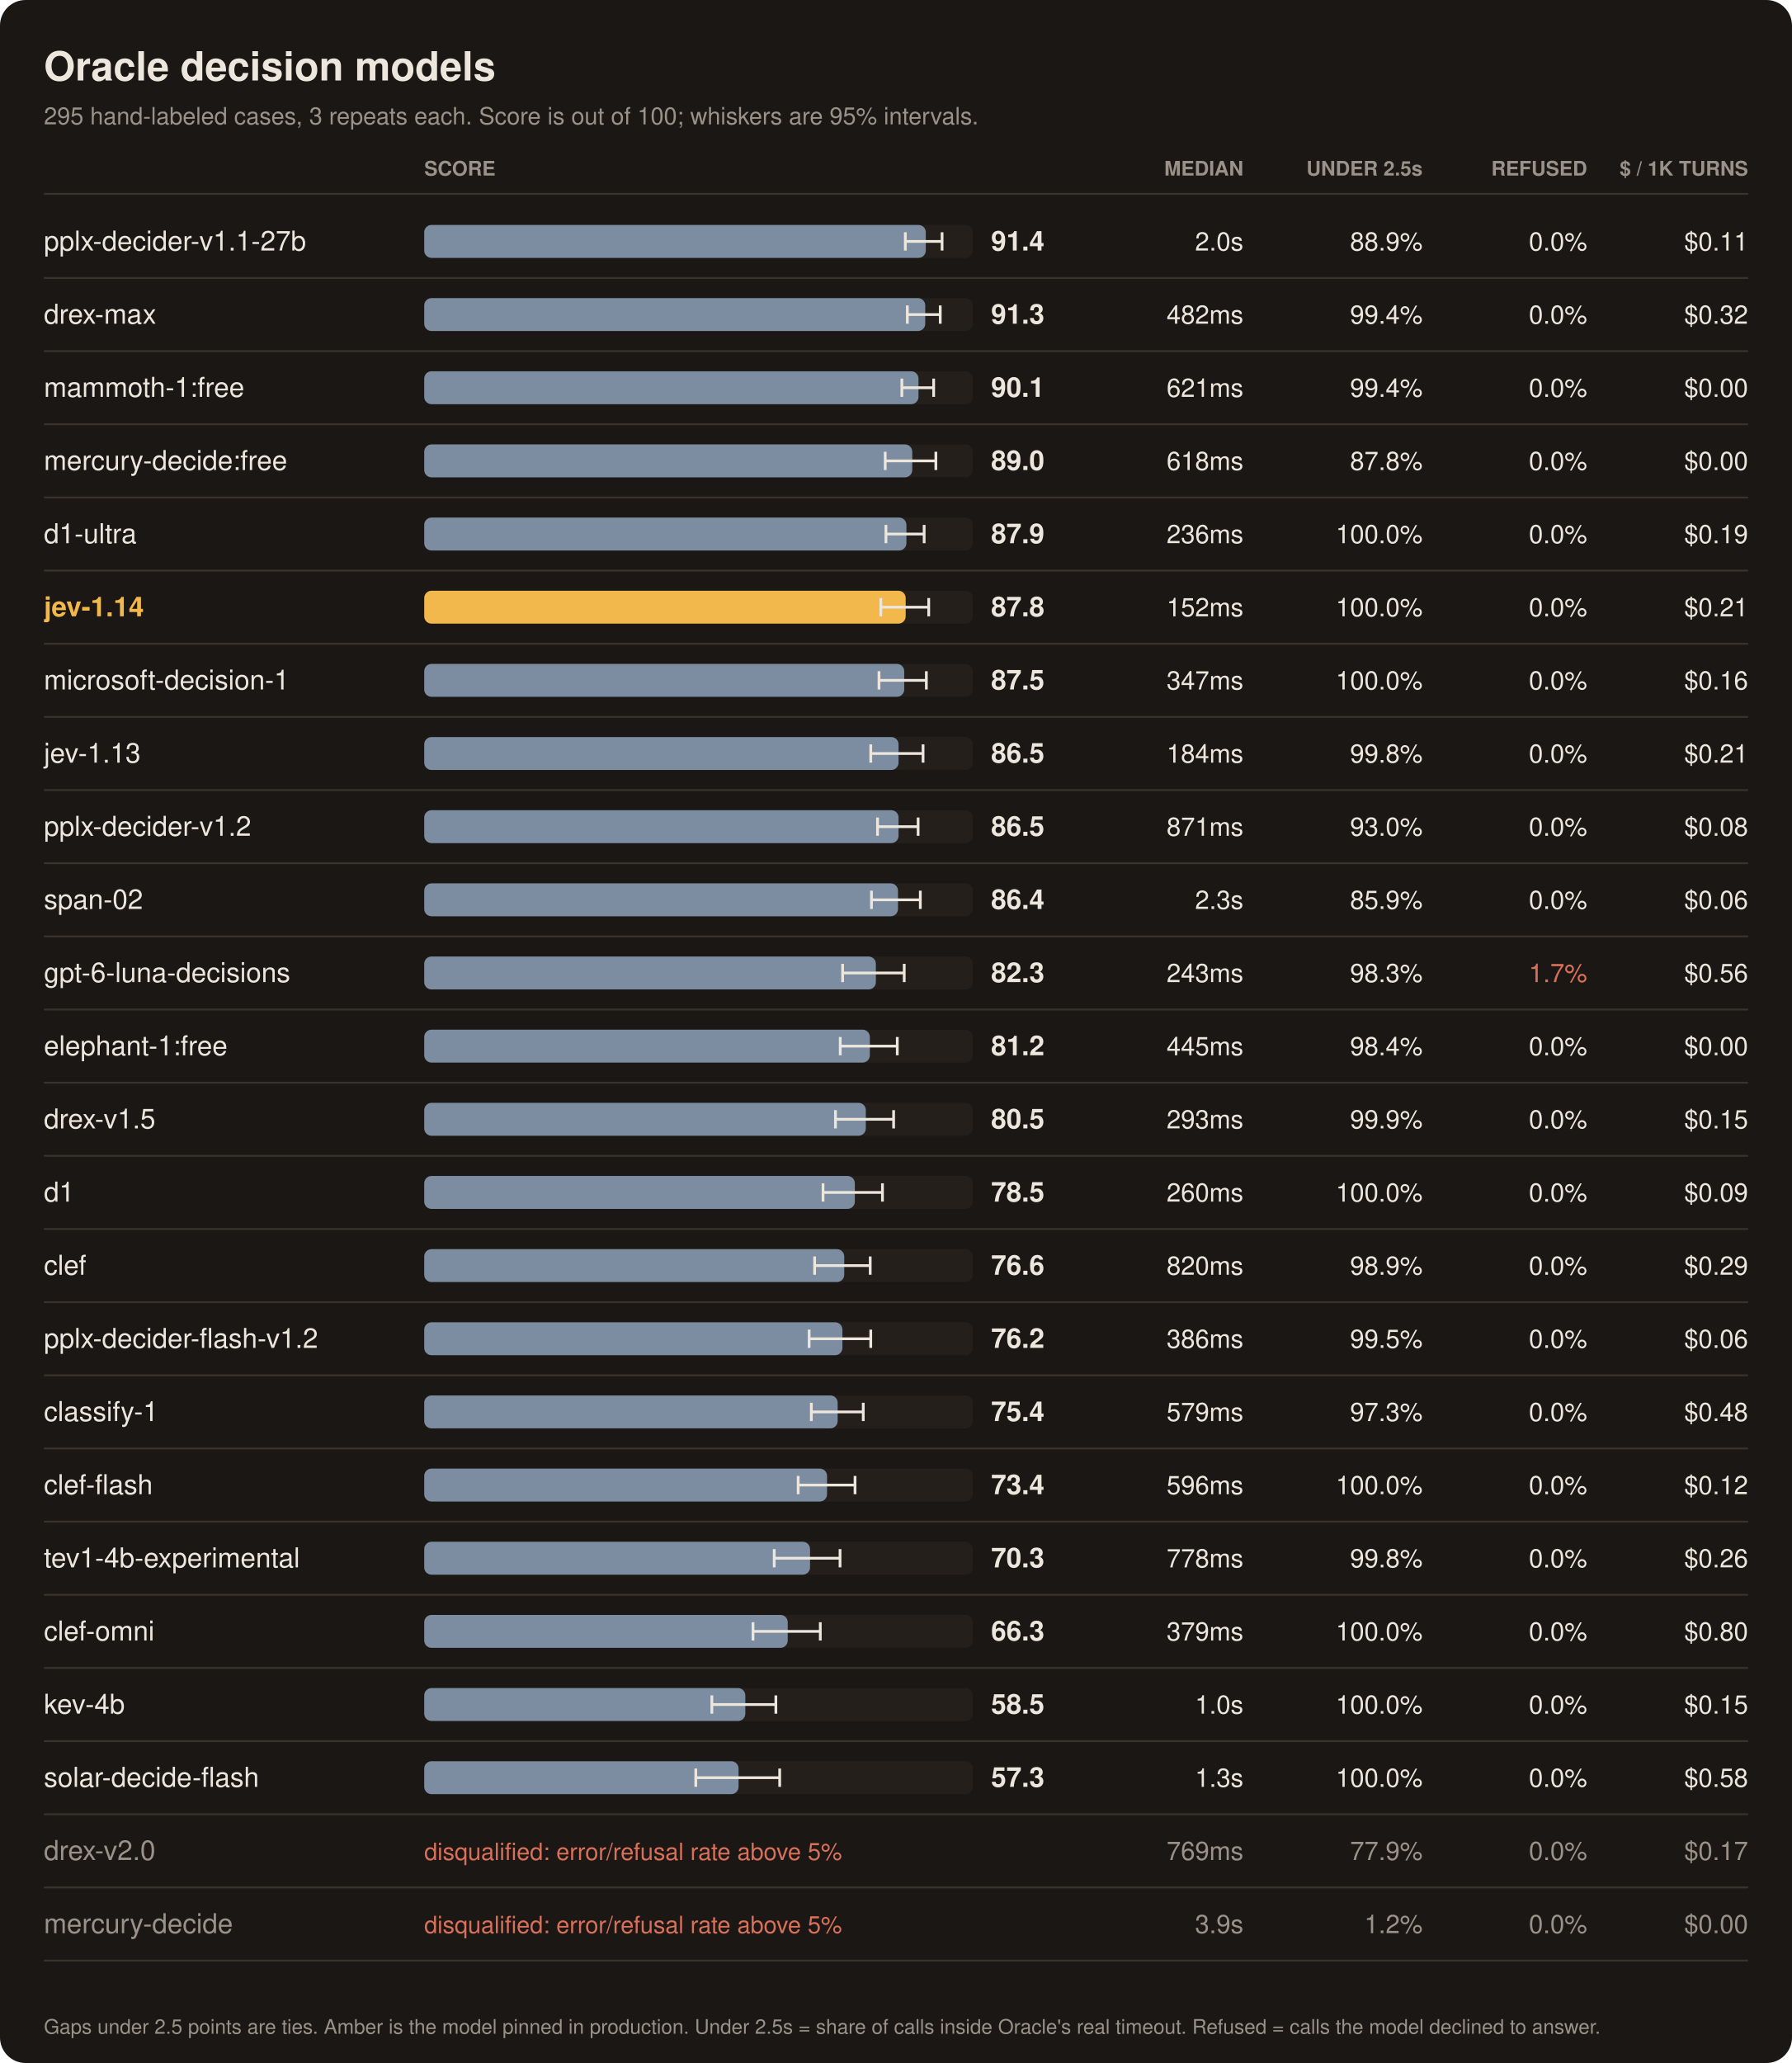
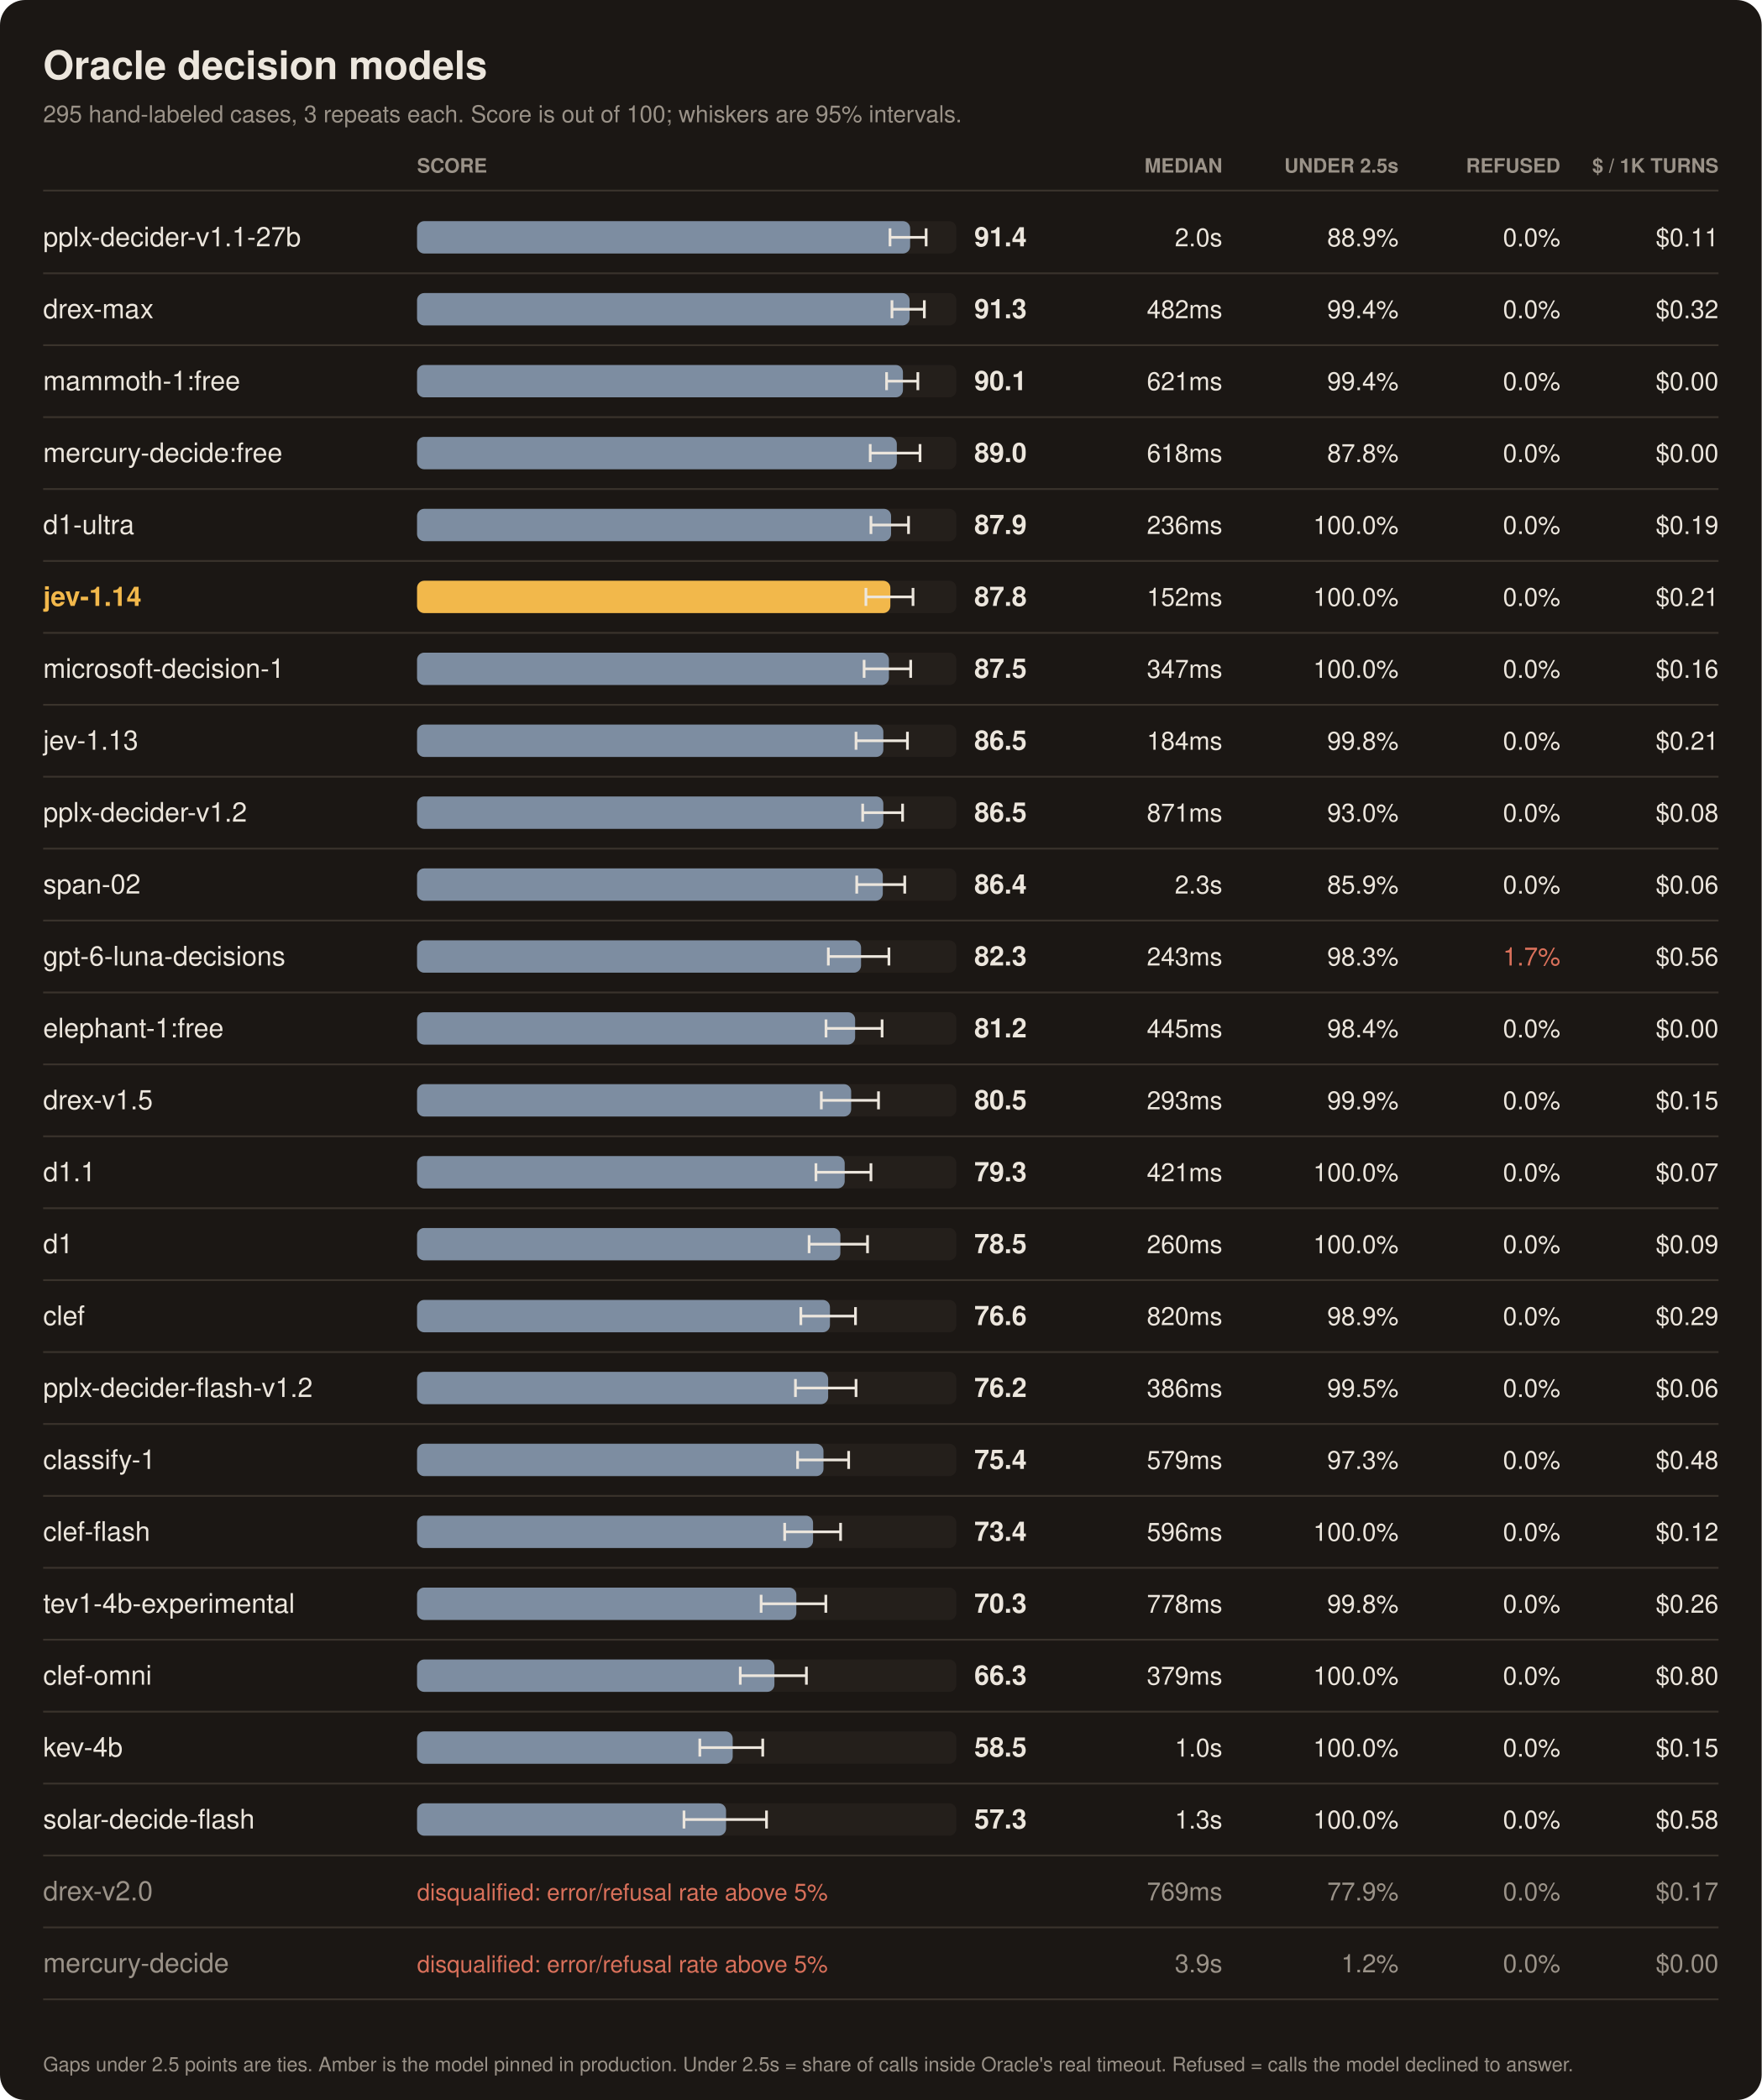
- <svg xmlns="http://www.w3.org/2000/svg" viewBox="0 0 980 1128" width="980" role="img" aria-label="Oracle decision models" font-family="-apple-system,BlinkMacSystemFont,'Segoe UI',Helvetica,Arial,sans-serif">
-   <rect width="980" height="1128" rx="14" fill="#1b1714" />
+ <svg xmlns="http://www.w3.org/2000/svg" viewBox="0 0 980 1168" width="980" role="img" aria-label="Oracle decision models" font-family="-apple-system,BlinkMacSystemFont,'Segoe UI',Helvetica,Arial,sans-serif">
+   <rect width="980" height="1168" rx="14" fill="#1b1714" />
  <text x="24.0" y="44.0" font-size="22" font-weight="700" fill="#ece6dd" text-anchor="start">Oracle decision models</text>
  <text x="24.0" y="68.0" font-size="13" font-weight="400" fill="#9a9288" text-anchor="start">295 hand-labeled cases, 3 repeats each. Score is out of 100; whiskers are 95% intervals.</text>
  <text x="232.0" y="96.0" font-size="11" font-weight="600" fill="#9a9288" text-anchor="start">SCORE</text>
  <text x="680.0" y="96.0" font-size="11" font-weight="600" fill="#9a9288" text-anchor="end">MEDIAN</text>
  <text x="778.0" y="96.0" font-size="11" font-weight="600" fill="#9a9288" text-anchor="end">UNDER 2.5s</text>
  <text x="868.0" y="96.0" font-size="11" font-weight="600" fill="#9a9288" text-anchor="end">REFUSED</text>
  <text x="956.0" y="96.0" font-size="11" font-weight="600" fill="#9a9288" text-anchor="end">$ / 1K TURNS</text>
  <line x1="24.0" y1="106.0" x2="956.0" y2="106.0" stroke="#3a332c" stroke-width="1.0" />
  <text x="24.0" y="137.0" font-size="15" font-weight="500" fill="#ece6dd" text-anchor="start">pplx-decider-v1.1-27b</text>
  <rect x="232.0" y="123.0" width="300.0" height="18.0" rx="4.0" fill="#241f1b" />
  <rect x="232.0" y="123.0" width="274.3" height="18.0" rx="4.0" fill="#7d8da1" />
  <line x1="495.1" y1="132.0" x2="515.2" y2="132.0" stroke="#ece6dd" stroke-width="1.5" />
  <line x1="495.1" y1="127.0" x2="495.1" y2="137.0" stroke="#ece6dd" stroke-width="1.5" />
  <line x1="515.2" y1="127.0" x2="515.2" y2="137.0" stroke="#ece6dd" stroke-width="1.5" />
  <text x="542.0" y="137.0" font-size="15" font-weight="700" fill="#ece6dd" text-anchor="start">91.4</text>
  <text x="680.0" y="137.0" font-size="14" font-weight="400" fill="#ece6dd" text-anchor="end">2.0s</text>
  <text x="778.0" y="137.0" font-size="14" font-weight="400" fill="#ece6dd" text-anchor="end">88.9%</text>
  <text x="868.0" y="137.0" font-size="14" font-weight="400" fill="#ece6dd" text-anchor="end">0.0%</text>
  <text x="956.0" y="137.0" font-size="14" font-weight="400" fill="#ece6dd" text-anchor="end">$0.11</text>
  <line x1="24.0" y1="152.0" x2="956.0" y2="152.0" stroke="#3a332c" stroke-width="1.0" />
  <text x="24.0" y="177.0" font-size="15" font-weight="500" fill="#ece6dd" text-anchor="start">drex-max</text>
  <rect x="232.0" y="163.0" width="300.0" height="18.0" rx="4.0" fill="#241f1b" />
  <rect x="232.0" y="163.0" width="274.0" height="18.0" rx="4.0" fill="#7d8da1" />
  <line x1="496.2" y1="172.0" x2="514.2" y2="172.0" stroke="#ece6dd" stroke-width="1.5" />
  <line x1="496.2" y1="167.0" x2="496.2" y2="177.0" stroke="#ece6dd" stroke-width="1.5" />
  <line x1="514.2" y1="167.0" x2="514.2" y2="177.0" stroke="#ece6dd" stroke-width="1.5" />
  <text x="542.0" y="177.0" font-size="15" font-weight="700" fill="#ece6dd" text-anchor="start">91.3</text>
  <text x="680.0" y="177.0" font-size="14" font-weight="400" fill="#ece6dd" text-anchor="end">482ms</text>
  <text x="778.0" y="177.0" font-size="14" font-weight="400" fill="#ece6dd" text-anchor="end">99.4%</text>
  <text x="868.0" y="177.0" font-size="14" font-weight="400" fill="#ece6dd" text-anchor="end">0.0%</text>
  <text x="956.0" y="177.0" font-size="14" font-weight="400" fill="#ece6dd" text-anchor="end">$0.32</text>
  <line x1="24.0" y1="192.0" x2="956.0" y2="192.0" stroke="#3a332c" stroke-width="1.0" />
  <text x="24.0" y="217.0" font-size="15" font-weight="500" fill="#ece6dd" text-anchor="start">mammoth-1:free</text>
  <rect x="232.0" y="203.0" width="300.0" height="18.0" rx="4.0" fill="#241f1b" />
  <rect x="232.0" y="203.0" width="270.3" height="18.0" rx="4.0" fill="#7d8da1" />
  <line x1="493.2" y1="212.0" x2="510.6" y2="212.0" stroke="#ece6dd" stroke-width="1.5" />
  <line x1="493.2" y1="207.0" x2="493.2" y2="217.0" stroke="#ece6dd" stroke-width="1.5" />
  <line x1="510.6" y1="207.0" x2="510.6" y2="217.0" stroke="#ece6dd" stroke-width="1.5" />
  <text x="542.0" y="217.0" font-size="15" font-weight="700" fill="#ece6dd" text-anchor="start">90.1</text>
  <text x="680.0" y="217.0" font-size="14" font-weight="400" fill="#ece6dd" text-anchor="end">621ms</text>
  <text x="778.0" y="217.0" font-size="14" font-weight="400" fill="#ece6dd" text-anchor="end">99.4%</text>
  <text x="868.0" y="217.0" font-size="14" font-weight="400" fill="#ece6dd" text-anchor="end">0.0%</text>
  <text x="956.0" y="217.0" font-size="14" font-weight="400" fill="#ece6dd" text-anchor="end">$0.00</text>
  <line x1="24.0" y1="232.0" x2="956.0" y2="232.0" stroke="#3a332c" stroke-width="1.0" />
  <text x="24.0" y="257.0" font-size="15" font-weight="500" fill="#ece6dd" text-anchor="start">mercury-decide:free</text>
  <rect x="232.0" y="243.0" width="300.0" height="18.0" rx="4.0" fill="#241f1b" />
  <rect x="232.0" y="243.0" width="266.9" height="18.0" rx="4.0" fill="#7d8da1" />
  <line x1="484.1" y1="252.0" x2="511.8" y2="252.0" stroke="#ece6dd" stroke-width="1.5" />
  <line x1="484.1" y1="247.0" x2="484.1" y2="257.0" stroke="#ece6dd" stroke-width="1.5" />
  <line x1="511.8" y1="247.0" x2="511.8" y2="257.0" stroke="#ece6dd" stroke-width="1.5" />
  <text x="542.0" y="257.0" font-size="15" font-weight="700" fill="#ece6dd" text-anchor="start">89.0</text>
  <text x="680.0" y="257.0" font-size="14" font-weight="400" fill="#ece6dd" text-anchor="end">618ms</text>
  <text x="778.0" y="257.0" font-size="14" font-weight="400" fill="#ece6dd" text-anchor="end">87.8%</text>
  <text x="868.0" y="257.0" font-size="14" font-weight="400" fill="#ece6dd" text-anchor="end">0.0%</text>
  <text x="956.0" y="257.0" font-size="14" font-weight="400" fill="#ece6dd" text-anchor="end">$0.00</text>
  <line x1="24.0" y1="272.0" x2="956.0" y2="272.0" stroke="#3a332c" stroke-width="1.0" />
  <text x="24.0" y="297.0" font-size="15" font-weight="500" fill="#ece6dd" text-anchor="start">d1-ultra</text>
  <rect x="232.0" y="283.0" width="300.0" height="18.0" rx="4.0" fill="#241f1b" />
  <rect x="232.0" y="283.0" width="263.7" height="18.0" rx="4.0" fill="#7d8da1" />
  <line x1="484.5" y1="292.0" x2="505.4" y2="292.0" stroke="#ece6dd" stroke-width="1.5" />
  <line x1="484.5" y1="287.0" x2="484.5" y2="297.0" stroke="#ece6dd" stroke-width="1.5" />
  <line x1="505.4" y1="287.0" x2="505.4" y2="297.0" stroke="#ece6dd" stroke-width="1.5" />
  <text x="542.0" y="297.0" font-size="15" font-weight="700" fill="#ece6dd" text-anchor="start">87.9</text>
  <text x="680.0" y="297.0" font-size="14" font-weight="400" fill="#ece6dd" text-anchor="end">236ms</text>
  <text x="778.0" y="297.0" font-size="14" font-weight="400" fill="#ece6dd" text-anchor="end">100.0%</text>
  <text x="868.0" y="297.0" font-size="14" font-weight="400" fill="#ece6dd" text-anchor="end">0.0%</text>
  <text x="956.0" y="297.0" font-size="14" font-weight="400" fill="#ece6dd" text-anchor="end">$0.19</text>
  <line x1="24.0" y1="312.0" x2="956.0" y2="312.0" stroke="#3a332c" stroke-width="1.0" />
  <text x="24.0" y="337.0" font-size="15" font-weight="700" fill="#f2b84b" text-anchor="start">jev-1.14</text>
  <rect x="232.0" y="323.0" width="300.0" height="18.0" rx="4.0" fill="#241f1b" />
  <rect x="232.0" y="323.0" width="263.3" height="18.0" rx="4.0" fill="#f2b84b" />
  <line x1="481.7" y1="332.0" x2="507.9" y2="332.0" stroke="#ece6dd" stroke-width="1.5" />
  <line x1="481.7" y1="327.0" x2="481.7" y2="337.0" stroke="#ece6dd" stroke-width="1.5" />
  <line x1="507.9" y1="327.0" x2="507.9" y2="337.0" stroke="#ece6dd" stroke-width="1.5" />
  <text x="542.0" y="337.0" font-size="15" font-weight="700" fill="#ece6dd" text-anchor="start">87.8</text>
  <text x="680.0" y="337.0" font-size="14" font-weight="400" fill="#ece6dd" text-anchor="end">152ms</text>
  <text x="778.0" y="337.0" font-size="14" font-weight="400" fill="#ece6dd" text-anchor="end">100.0%</text>
  <text x="868.0" y="337.0" font-size="14" font-weight="400" fill="#ece6dd" text-anchor="end">0.0%</text>
  <text x="956.0" y="337.0" font-size="14" font-weight="400" fill="#ece6dd" text-anchor="end">$0.21</text>
  <line x1="24.0" y1="352.0" x2="956.0" y2="352.0" stroke="#3a332c" stroke-width="1.0" />
  <text x="24.0" y="377.0" font-size="15" font-weight="500" fill="#ece6dd" text-anchor="start">microsoft-decision-1</text>
  <rect x="232.0" y="363.0" width="300.0" height="18.0" rx="4.0" fill="#241f1b" />
  <rect x="232.0" y="363.0" width="262.5" height="18.0" rx="4.0" fill="#7d8da1" />
  <line x1="480.7" y1="372.0" x2="506.6" y2="372.0" stroke="#ece6dd" stroke-width="1.5" />
  <line x1="480.7" y1="367.0" x2="480.7" y2="377.0" stroke="#ece6dd" stroke-width="1.5" />
  <line x1="506.6" y1="367.0" x2="506.6" y2="377.0" stroke="#ece6dd" stroke-width="1.5" />
  <text x="542.0" y="377.0" font-size="15" font-weight="700" fill="#ece6dd" text-anchor="start">87.5</text>
  <text x="680.0" y="377.0" font-size="14" font-weight="400" fill="#ece6dd" text-anchor="end">347ms</text>
  <text x="778.0" y="377.0" font-size="14" font-weight="400" fill="#ece6dd" text-anchor="end">100.0%</text>
  <text x="868.0" y="377.0" font-size="14" font-weight="400" fill="#ece6dd" text-anchor="end">0.0%</text>
  <text x="956.0" y="377.0" font-size="14" font-weight="400" fill="#ece6dd" text-anchor="end">$0.16</text>
  <line x1="24.0" y1="392.0" x2="956.0" y2="392.0" stroke="#3a332c" stroke-width="1.0" />
  <text x="24.0" y="417.0" font-size="15" font-weight="500" fill="#ece6dd" text-anchor="start">jev-1.13</text>
  <rect x="232.0" y="403.0" width="300.0" height="18.0" rx="4.0" fill="#241f1b" />
  <rect x="232.0" y="403.0" width="259.4" height="18.0" rx="4.0" fill="#7d8da1" />
  <line x1="476.2" y1="412.0" x2="504.8" y2="412.0" stroke="#ece6dd" stroke-width="1.5" />
  <line x1="476.2" y1="407.0" x2="476.2" y2="417.0" stroke="#ece6dd" stroke-width="1.5" />
  <line x1="504.8" y1="407.0" x2="504.8" y2="417.0" stroke="#ece6dd" stroke-width="1.5" />
  <text x="542.0" y="417.0" font-size="15" font-weight="700" fill="#ece6dd" text-anchor="start">86.5</text>
  <text x="680.0" y="417.0" font-size="14" font-weight="400" fill="#ece6dd" text-anchor="end">184ms</text>
  <text x="778.0" y="417.0" font-size="14" font-weight="400" fill="#ece6dd" text-anchor="end">99.8%</text>
  <text x="868.0" y="417.0" font-size="14" font-weight="400" fill="#ece6dd" text-anchor="end">0.0%</text>
  <text x="956.0" y="417.0" font-size="14" font-weight="400" fill="#ece6dd" text-anchor="end">$0.21</text>
  <line x1="24.0" y1="432.0" x2="956.0" y2="432.0" stroke="#3a332c" stroke-width="1.0" />
  <text x="24.0" y="457.0" font-size="15" font-weight="500" fill="#ece6dd" text-anchor="start">pplx-decider-v1.2</text>
  <rect x="232.0" y="443.0" width="300.0" height="18.0" rx="4.0" fill="#241f1b" />
  <rect x="232.0" y="443.0" width="259.4" height="18.0" rx="4.0" fill="#7d8da1" />
  <line x1="479.9" y1="452.0" x2="502.1" y2="452.0" stroke="#ece6dd" stroke-width="1.5" />
  <line x1="479.9" y1="447.0" x2="479.9" y2="457.0" stroke="#ece6dd" stroke-width="1.5" />
  <line x1="502.1" y1="447.0" x2="502.1" y2="457.0" stroke="#ece6dd" stroke-width="1.5" />
  <text x="542.0" y="457.0" font-size="15" font-weight="700" fill="#ece6dd" text-anchor="start">86.5</text>
  <text x="680.0" y="457.0" font-size="14" font-weight="400" fill="#ece6dd" text-anchor="end">871ms</text>
  <text x="778.0" y="457.0" font-size="14" font-weight="400" fill="#ece6dd" text-anchor="end">93.0%</text>
  <text x="868.0" y="457.0" font-size="14" font-weight="400" fill="#ece6dd" text-anchor="end">0.0%</text>
  <text x="956.0" y="457.0" font-size="14" font-weight="400" fill="#ece6dd" text-anchor="end">$0.08</text>
  <line x1="24.0" y1="472.0" x2="956.0" y2="472.0" stroke="#3a332c" stroke-width="1.0" />
  <text x="24.0" y="497.0" font-size="15" font-weight="500" fill="#ece6dd" text-anchor="start">span-02</text>
  <rect x="232.0" y="483.0" width="300.0" height="18.0" rx="4.0" fill="#241f1b" />
  <rect x="232.0" y="483.0" width="259.1" height="18.0" rx="4.0" fill="#7d8da1" />
  <line x1="476.6" y1="492.0" x2="503.3" y2="492.0" stroke="#ece6dd" stroke-width="1.5" />
  <line x1="476.6" y1="487.0" x2="476.6" y2="497.0" stroke="#ece6dd" stroke-width="1.5" />
  <line x1="503.3" y1="487.0" x2="503.3" y2="497.0" stroke="#ece6dd" stroke-width="1.5" />
  <text x="542.0" y="497.0" font-size="15" font-weight="700" fill="#ece6dd" text-anchor="start">86.4</text>
  <text x="680.0" y="497.0" font-size="14" font-weight="400" fill="#ece6dd" text-anchor="end">2.3s</text>
  <text x="778.0" y="497.0" font-size="14" font-weight="400" fill="#ece6dd" text-anchor="end">85.9%</text>
  <text x="868.0" y="497.0" font-size="14" font-weight="400" fill="#ece6dd" text-anchor="end">0.0%</text>
  <text x="956.0" y="497.0" font-size="14" font-weight="400" fill="#ece6dd" text-anchor="end">$0.06</text>
  <line x1="24.0" y1="512.0" x2="956.0" y2="512.0" stroke="#3a332c" stroke-width="1.0" />
  <text x="24.0" y="537.0" font-size="15" font-weight="500" fill="#ece6dd" text-anchor="start">gpt-6-luna-decisions</text>
  <rect x="232.0" y="523.0" width="300.0" height="18.0" rx="4.0" fill="#241f1b" />
  <rect x="232.0" y="523.0" width="247.0" height="18.0" rx="4.0" fill="#7d8da1" />
  <line x1="460.8" y1="532.0" x2="494.5" y2="532.0" stroke="#ece6dd" stroke-width="1.5" />
  <line x1="460.8" y1="527.0" x2="460.8" y2="537.0" stroke="#ece6dd" stroke-width="1.5" />
  <line x1="494.5" y1="527.0" x2="494.5" y2="537.0" stroke="#ece6dd" stroke-width="1.5" />
  <text x="542.0" y="537.0" font-size="15" font-weight="700" fill="#ece6dd" text-anchor="start">82.3</text>
  <text x="680.0" y="537.0" font-size="14" font-weight="400" fill="#ece6dd" text-anchor="end">243ms</text>
  <text x="778.0" y="537.0" font-size="14" font-weight="400" fill="#ece6dd" text-anchor="end">98.3%</text>
  <text x="868.0" y="537.0" font-size="14" font-weight="400" fill="#d9705a" text-anchor="end">1.7%</text>
  <text x="956.0" y="537.0" font-size="14" font-weight="400" fill="#ece6dd" text-anchor="end">$0.56</text>
  <line x1="24.0" y1="552.0" x2="956.0" y2="552.0" stroke="#3a332c" stroke-width="1.0" />
  <text x="24.0" y="577.0" font-size="15" font-weight="500" fill="#ece6dd" text-anchor="start">elephant-1:free</text>
  <rect x="232.0" y="563.0" width="300.0" height="18.0" rx="4.0" fill="#241f1b" />
  <rect x="232.0" y="563.0" width="243.7" height="18.0" rx="4.0" fill="#7d8da1" />
  <line x1="459.5" y1="572.0" x2="490.7" y2="572.0" stroke="#ece6dd" stroke-width="1.5" />
  <line x1="459.5" y1="567.0" x2="459.5" y2="577.0" stroke="#ece6dd" stroke-width="1.5" />
  <line x1="490.7" y1="567.0" x2="490.7" y2="577.0" stroke="#ece6dd" stroke-width="1.5" />
  <text x="542.0" y="577.0" font-size="15" font-weight="700" fill="#ece6dd" text-anchor="start">81.2</text>
  <text x="680.0" y="577.0" font-size="14" font-weight="400" fill="#ece6dd" text-anchor="end">445ms</text>
  <text x="778.0" y="577.0" font-size="14" font-weight="400" fill="#ece6dd" text-anchor="end">98.4%</text>
  <text x="868.0" y="577.0" font-size="14" font-weight="400" fill="#ece6dd" text-anchor="end">0.0%</text>
  <text x="956.0" y="577.0" font-size="14" font-weight="400" fill="#ece6dd" text-anchor="end">$0.00</text>
  <line x1="24.0" y1="592.0" x2="956.0" y2="592.0" stroke="#3a332c" stroke-width="1.0" />
  <text x="24.0" y="617.0" font-size="15" font-weight="500" fill="#ece6dd" text-anchor="start">drex-v1.5</text>
  <rect x="232.0" y="603.0" width="300.0" height="18.0" rx="4.0" fill="#241f1b" />
  <rect x="232.0" y="603.0" width="241.5" height="18.0" rx="4.0" fill="#7d8da1" />
  <line x1="456.9" y1="612.0" x2="488.7" y2="612.0" stroke="#ece6dd" stroke-width="1.5" />
  <line x1="456.9" y1="607.0" x2="456.9" y2="617.0" stroke="#ece6dd" stroke-width="1.5" />
  <line x1="488.7" y1="607.0" x2="488.7" y2="617.0" stroke="#ece6dd" stroke-width="1.5" />
  <text x="542.0" y="617.0" font-size="15" font-weight="700" fill="#ece6dd" text-anchor="start">80.5</text>
  <text x="680.0" y="617.0" font-size="14" font-weight="400" fill="#ece6dd" text-anchor="end">293ms</text>
  <text x="778.0" y="617.0" font-size="14" font-weight="400" fill="#ece6dd" text-anchor="end">99.9%</text>
  <text x="868.0" y="617.0" font-size="14" font-weight="400" fill="#ece6dd" text-anchor="end">0.0%</text>
  <text x="956.0" y="617.0" font-size="14" font-weight="400" fill="#ece6dd" text-anchor="end">$0.15</text>
  <line x1="24.0" y1="632.0" x2="956.0" y2="632.0" stroke="#3a332c" stroke-width="1.0" />
-   <text x="24.0" y="657.0" font-size="15" font-weight="500" fill="#ece6dd" text-anchor="start">d1</text>
+   <text x="24.0" y="657.0" font-size="15" font-weight="500" fill="#ece6dd" text-anchor="start">d1.1</text>
  <rect x="232.0" y="643.0" width="300.0" height="18.0" rx="4.0" fill="#241f1b" />
-   <rect x="232.0" y="643.0" width="235.5" height="18.0" rx="4.0" fill="#7d8da1" />
-   <line x1="450.1" y1="652.0" x2="482.6" y2="652.0" stroke="#ece6dd" stroke-width="1.5" />
-   <line x1="450.1" y1="647.0" x2="450.1" y2="657.0" stroke="#ece6dd" stroke-width="1.5" />
-   <line x1="482.6" y1="647.0" x2="482.6" y2="657.0" stroke="#ece6dd" stroke-width="1.5" />
-   <text x="542.0" y="657.0" font-size="15" font-weight="700" fill="#ece6dd" text-anchor="start">78.5</text>
-   <text x="680.0" y="657.0" font-size="14" font-weight="400" fill="#ece6dd" text-anchor="end">260ms</text>
+   <rect x="232.0" y="643.0" width="237.9" height="18.0" rx="4.0" fill="#7d8da1" />
+   <line x1="453.9" y1="652.0" x2="484.5" y2="652.0" stroke="#ece6dd" stroke-width="1.5" />
+   <line x1="453.9" y1="647.0" x2="453.9" y2="657.0" stroke="#ece6dd" stroke-width="1.5" />
+   <line x1="484.5" y1="647.0" x2="484.5" y2="657.0" stroke="#ece6dd" stroke-width="1.5" />
+   <text x="542.0" y="657.0" font-size="15" font-weight="700" fill="#ece6dd" text-anchor="start">79.3</text>
+   <text x="680.0" y="657.0" font-size="14" font-weight="400" fill="#ece6dd" text-anchor="end">421ms</text>
  <text x="778.0" y="657.0" font-size="14" font-weight="400" fill="#ece6dd" text-anchor="end">100.0%</text>
  <text x="868.0" y="657.0" font-size="14" font-weight="400" fill="#ece6dd" text-anchor="end">0.0%</text>
-   <text x="956.0" y="657.0" font-size="14" font-weight="400" fill="#ece6dd" text-anchor="end">$0.09</text>
+   <text x="956.0" y="657.0" font-size="14" font-weight="400" fill="#ece6dd" text-anchor="end">$0.07</text>
  <line x1="24.0" y1="672.0" x2="956.0" y2="672.0" stroke="#3a332c" stroke-width="1.0" />
-   <text x="24.0" y="697.0" font-size="15" font-weight="500" fill="#ece6dd" text-anchor="start">clef</text>
+   <text x="24.0" y="697.0" font-size="15" font-weight="500" fill="#ece6dd" text-anchor="start">d1</text>
  <rect x="232.0" y="683.0" width="300.0" height="18.0" rx="4.0" fill="#241f1b" />
-   <rect x="232.0" y="683.0" width="229.7" height="18.0" rx="4.0" fill="#7d8da1" />
-   <line x1="445.5" y1="692.0" x2="475.9" y2="692.0" stroke="#ece6dd" stroke-width="1.5" />
-   <line x1="445.5" y1="687.0" x2="445.5" y2="697.0" stroke="#ece6dd" stroke-width="1.5" />
-   <line x1="475.9" y1="687.0" x2="475.9" y2="697.0" stroke="#ece6dd" stroke-width="1.5" />
-   <text x="542.0" y="697.0" font-size="15" font-weight="700" fill="#ece6dd" text-anchor="start">76.6</text>
-   <text x="680.0" y="697.0" font-size="14" font-weight="400" fill="#ece6dd" text-anchor="end">820ms</text>
-   <text x="778.0" y="697.0" font-size="14" font-weight="400" fill="#ece6dd" text-anchor="end">98.9%</text>
+   <rect x="232.0" y="683.0" width="235.5" height="18.0" rx="4.0" fill="#7d8da1" />
+   <line x1="450.1" y1="692.0" x2="482.6" y2="692.0" stroke="#ece6dd" stroke-width="1.5" />
+   <line x1="450.1" y1="687.0" x2="450.1" y2="697.0" stroke="#ece6dd" stroke-width="1.5" />
+   <line x1="482.6" y1="687.0" x2="482.6" y2="697.0" stroke="#ece6dd" stroke-width="1.5" />
+   <text x="542.0" y="697.0" font-size="15" font-weight="700" fill="#ece6dd" text-anchor="start">78.5</text>
+   <text x="680.0" y="697.0" font-size="14" font-weight="400" fill="#ece6dd" text-anchor="end">260ms</text>
+   <text x="778.0" y="697.0" font-size="14" font-weight="400" fill="#ece6dd" text-anchor="end">100.0%</text>
  <text x="868.0" y="697.0" font-size="14" font-weight="400" fill="#ece6dd" text-anchor="end">0.0%</text>
-   <text x="956.0" y="697.0" font-size="14" font-weight="400" fill="#ece6dd" text-anchor="end">$0.29</text>
+   <text x="956.0" y="697.0" font-size="14" font-weight="400" fill="#ece6dd" text-anchor="end">$0.09</text>
  <line x1="24.0" y1="712.0" x2="956.0" y2="712.0" stroke="#3a332c" stroke-width="1.0" />
-   <text x="24.0" y="737.0" font-size="15" font-weight="500" fill="#ece6dd" text-anchor="start">pplx-decider-flash-v1.2</text>
+   <text x="24.0" y="737.0" font-size="15" font-weight="500" fill="#ece6dd" text-anchor="start">clef</text>
  <rect x="232.0" y="723.0" width="300.0" height="18.0" rx="4.0" fill="#241f1b" />
-   <rect x="232.0" y="723.0" width="228.7" height="18.0" rx="4.0" fill="#7d8da1" />
-   <line x1="442.5" y1="732.0" x2="476.2" y2="732.0" stroke="#ece6dd" stroke-width="1.5" />
-   <line x1="442.5" y1="727.0" x2="442.5" y2="737.0" stroke="#ece6dd" stroke-width="1.5" />
-   <line x1="476.2" y1="727.0" x2="476.2" y2="737.0" stroke="#ece6dd" stroke-width="1.5" />
-   <text x="542.0" y="737.0" font-size="15" font-weight="700" fill="#ece6dd" text-anchor="start">76.2</text>
-   <text x="680.0" y="737.0" font-size="14" font-weight="400" fill="#ece6dd" text-anchor="end">386ms</text>
-   <text x="778.0" y="737.0" font-size="14" font-weight="400" fill="#ece6dd" text-anchor="end">99.5%</text>
+   <rect x="232.0" y="723.0" width="229.7" height="18.0" rx="4.0" fill="#7d8da1" />
+   <line x1="445.5" y1="732.0" x2="475.9" y2="732.0" stroke="#ece6dd" stroke-width="1.5" />
+   <line x1="445.5" y1="727.0" x2="445.5" y2="737.0" stroke="#ece6dd" stroke-width="1.5" />
+   <line x1="475.9" y1="727.0" x2="475.9" y2="737.0" stroke="#ece6dd" stroke-width="1.5" />
+   <text x="542.0" y="737.0" font-size="15" font-weight="700" fill="#ece6dd" text-anchor="start">76.6</text>
+   <text x="680.0" y="737.0" font-size="14" font-weight="400" fill="#ece6dd" text-anchor="end">820ms</text>
+   <text x="778.0" y="737.0" font-size="14" font-weight="400" fill="#ece6dd" text-anchor="end">98.9%</text>
  <text x="868.0" y="737.0" font-size="14" font-weight="400" fill="#ece6dd" text-anchor="end">0.0%</text>
-   <text x="956.0" y="737.0" font-size="14" font-weight="400" fill="#ece6dd" text-anchor="end">$0.06</text>
+   <text x="956.0" y="737.0" font-size="14" font-weight="400" fill="#ece6dd" text-anchor="end">$0.29</text>
  <line x1="24.0" y1="752.0" x2="956.0" y2="752.0" stroke="#3a332c" stroke-width="1.0" />
-   <text x="24.0" y="777.0" font-size="15" font-weight="500" fill="#ece6dd" text-anchor="start">classify-1</text>
+   <text x="24.0" y="777.0" font-size="15" font-weight="500" fill="#ece6dd" text-anchor="start">pplx-decider-flash-v1.2</text>
  <rect x="232.0" y="763.0" width="300.0" height="18.0" rx="4.0" fill="#241f1b" />
-   <rect x="232.0" y="763.0" width="226.1" height="18.0" rx="4.0" fill="#7d8da1" />
-   <line x1="443.7" y1="772.0" x2="472.1" y2="772.0" stroke="#ece6dd" stroke-width="1.5" />
-   <line x1="443.7" y1="767.0" x2="443.7" y2="777.0" stroke="#ece6dd" stroke-width="1.5" />
-   <line x1="472.1" y1="767.0" x2="472.1" y2="777.0" stroke="#ece6dd" stroke-width="1.5" />
-   <text x="542.0" y="777.0" font-size="15" font-weight="700" fill="#ece6dd" text-anchor="start">75.4</text>
-   <text x="680.0" y="777.0" font-size="14" font-weight="400" fill="#ece6dd" text-anchor="end">579ms</text>
-   <text x="778.0" y="777.0" font-size="14" font-weight="400" fill="#ece6dd" text-anchor="end">97.3%</text>
+   <rect x="232.0" y="763.0" width="228.7" height="18.0" rx="4.0" fill="#7d8da1" />
+   <line x1="442.5" y1="772.0" x2="476.2" y2="772.0" stroke="#ece6dd" stroke-width="1.5" />
+   <line x1="442.5" y1="767.0" x2="442.5" y2="777.0" stroke="#ece6dd" stroke-width="1.5" />
+   <line x1="476.2" y1="767.0" x2="476.2" y2="777.0" stroke="#ece6dd" stroke-width="1.5" />
+   <text x="542.0" y="777.0" font-size="15" font-weight="700" fill="#ece6dd" text-anchor="start">76.2</text>
+   <text x="680.0" y="777.0" font-size="14" font-weight="400" fill="#ece6dd" text-anchor="end">386ms</text>
+   <text x="778.0" y="777.0" font-size="14" font-weight="400" fill="#ece6dd" text-anchor="end">99.5%</text>
  <text x="868.0" y="777.0" font-size="14" font-weight="400" fill="#ece6dd" text-anchor="end">0.0%</text>
-   <text x="956.0" y="777.0" font-size="14" font-weight="400" fill="#ece6dd" text-anchor="end">$0.48</text>
+   <text x="956.0" y="777.0" font-size="14" font-weight="400" fill="#ece6dd" text-anchor="end">$0.06</text>
  <line x1="24.0" y1="792.0" x2="956.0" y2="792.0" stroke="#3a332c" stroke-width="1.0" />
-   <text x="24.0" y="817.0" font-size="15" font-weight="500" fill="#ece6dd" text-anchor="start">clef-flash</text>
+   <text x="24.0" y="817.0" font-size="15" font-weight="500" fill="#ece6dd" text-anchor="start">classify-1</text>
  <rect x="232.0" y="803.0" width="300.0" height="18.0" rx="4.0" fill="#241f1b" />
-   <rect x="232.0" y="803.0" width="220.3" height="18.0" rx="4.0" fill="#7d8da1" />
-   <line x1="436.5" y1="812.0" x2="467.6" y2="812.0" stroke="#ece6dd" stroke-width="1.5" />
-   <line x1="436.5" y1="807.0" x2="436.5" y2="817.0" stroke="#ece6dd" stroke-width="1.5" />
-   <line x1="467.6" y1="807.0" x2="467.6" y2="817.0" stroke="#ece6dd" stroke-width="1.5" />
-   <text x="542.0" y="817.0" font-size="15" font-weight="700" fill="#ece6dd" text-anchor="start">73.4</text>
-   <text x="680.0" y="817.0" font-size="14" font-weight="400" fill="#ece6dd" text-anchor="end">596ms</text>
-   <text x="778.0" y="817.0" font-size="14" font-weight="400" fill="#ece6dd" text-anchor="end">100.0%</text>
+   <rect x="232.0" y="803.0" width="226.1" height="18.0" rx="4.0" fill="#7d8da1" />
+   <line x1="443.7" y1="812.0" x2="472.1" y2="812.0" stroke="#ece6dd" stroke-width="1.5" />
+   <line x1="443.7" y1="807.0" x2="443.7" y2="817.0" stroke="#ece6dd" stroke-width="1.5" />
+   <line x1="472.1" y1="807.0" x2="472.1" y2="817.0" stroke="#ece6dd" stroke-width="1.5" />
+   <text x="542.0" y="817.0" font-size="15" font-weight="700" fill="#ece6dd" text-anchor="start">75.4</text>
+   <text x="680.0" y="817.0" font-size="14" font-weight="400" fill="#ece6dd" text-anchor="end">579ms</text>
+   <text x="778.0" y="817.0" font-size="14" font-weight="400" fill="#ece6dd" text-anchor="end">97.3%</text>
  <text x="868.0" y="817.0" font-size="14" font-weight="400" fill="#ece6dd" text-anchor="end">0.0%</text>
-   <text x="956.0" y="817.0" font-size="14" font-weight="400" fill="#ece6dd" text-anchor="end">$0.12</text>
+   <text x="956.0" y="817.0" font-size="14" font-weight="400" fill="#ece6dd" text-anchor="end">$0.48</text>
  <line x1="24.0" y1="832.0" x2="956.0" y2="832.0" stroke="#3a332c" stroke-width="1.0" />
-   <text x="24.0" y="857.0" font-size="15" font-weight="500" fill="#ece6dd" text-anchor="start">tev1-4b-experimental</text>
+   <text x="24.0" y="857.0" font-size="15" font-weight="500" fill="#ece6dd" text-anchor="start">clef-flash</text>
  <rect x="232.0" y="843.0" width="300.0" height="18.0" rx="4.0" fill="#241f1b" />
-   <rect x="232.0" y="843.0" width="211.0" height="18.0" rx="4.0" fill="#7d8da1" />
-   <line x1="423.4" y1="852.0" x2="459.4" y2="852.0" stroke="#ece6dd" stroke-width="1.5" />
-   <line x1="423.4" y1="847.0" x2="423.4" y2="857.0" stroke="#ece6dd" stroke-width="1.5" />
-   <line x1="459.4" y1="847.0" x2="459.4" y2="857.0" stroke="#ece6dd" stroke-width="1.5" />
-   <text x="542.0" y="857.0" font-size="15" font-weight="700" fill="#ece6dd" text-anchor="start">70.3</text>
-   <text x="680.0" y="857.0" font-size="14" font-weight="400" fill="#ece6dd" text-anchor="end">778ms</text>
-   <text x="778.0" y="857.0" font-size="14" font-weight="400" fill="#ece6dd" text-anchor="end">99.8%</text>
+   <rect x="232.0" y="843.0" width="220.3" height="18.0" rx="4.0" fill="#7d8da1" />
+   <line x1="436.5" y1="852.0" x2="467.6" y2="852.0" stroke="#ece6dd" stroke-width="1.5" />
+   <line x1="436.5" y1="847.0" x2="436.5" y2="857.0" stroke="#ece6dd" stroke-width="1.5" />
+   <line x1="467.6" y1="847.0" x2="467.6" y2="857.0" stroke="#ece6dd" stroke-width="1.5" />
+   <text x="542.0" y="857.0" font-size="15" font-weight="700" fill="#ece6dd" text-anchor="start">73.4</text>
+   <text x="680.0" y="857.0" font-size="14" font-weight="400" fill="#ece6dd" text-anchor="end">596ms</text>
+   <text x="778.0" y="857.0" font-size="14" font-weight="400" fill="#ece6dd" text-anchor="end">100.0%</text>
  <text x="868.0" y="857.0" font-size="14" font-weight="400" fill="#ece6dd" text-anchor="end">0.0%</text>
-   <text x="956.0" y="857.0" font-size="14" font-weight="400" fill="#ece6dd" text-anchor="end">$0.26</text>
+   <text x="956.0" y="857.0" font-size="14" font-weight="400" fill="#ece6dd" text-anchor="end">$0.12</text>
  <line x1="24.0" y1="872.0" x2="956.0" y2="872.0" stroke="#3a332c" stroke-width="1.0" />
-   <text x="24.0" y="897.0" font-size="15" font-weight="500" fill="#ece6dd" text-anchor="start">clef-omni</text>
+   <text x="24.0" y="897.0" font-size="15" font-weight="500" fill="#ece6dd" text-anchor="start">tev1-4b-experimental</text>
  <rect x="232.0" y="883.0" width="300.0" height="18.0" rx="4.0" fill="#241f1b" />
-   <rect x="232.0" y="883.0" width="198.8" height="18.0" rx="4.0" fill="#7d8da1" />
-   <line x1="411.8" y1="892.0" x2="448.6" y2="892.0" stroke="#ece6dd" stroke-width="1.5" />
-   <line x1="411.8" y1="887.0" x2="411.8" y2="897.0" stroke="#ece6dd" stroke-width="1.5" />
-   <line x1="448.6" y1="887.0" x2="448.6" y2="897.0" stroke="#ece6dd" stroke-width="1.5" />
-   <text x="542.0" y="897.0" font-size="15" font-weight="700" fill="#ece6dd" text-anchor="start">66.3</text>
-   <text x="680.0" y="897.0" font-size="14" font-weight="400" fill="#ece6dd" text-anchor="end">379ms</text>
-   <text x="778.0" y="897.0" font-size="14" font-weight="400" fill="#ece6dd" text-anchor="end">100.0%</text>
+   <rect x="232.0" y="883.0" width="211.0" height="18.0" rx="4.0" fill="#7d8da1" />
+   <line x1="423.4" y1="892.0" x2="459.4" y2="892.0" stroke="#ece6dd" stroke-width="1.5" />
+   <line x1="423.4" y1="887.0" x2="423.4" y2="897.0" stroke="#ece6dd" stroke-width="1.5" />
+   <line x1="459.4" y1="887.0" x2="459.4" y2="897.0" stroke="#ece6dd" stroke-width="1.5" />
+   <text x="542.0" y="897.0" font-size="15" font-weight="700" fill="#ece6dd" text-anchor="start">70.3</text>
+   <text x="680.0" y="897.0" font-size="14" font-weight="400" fill="#ece6dd" text-anchor="end">778ms</text>
+   <text x="778.0" y="897.0" font-size="14" font-weight="400" fill="#ece6dd" text-anchor="end">99.8%</text>
  <text x="868.0" y="897.0" font-size="14" font-weight="400" fill="#ece6dd" text-anchor="end">0.0%</text>
-   <text x="956.0" y="897.0" font-size="14" font-weight="400" fill="#ece6dd" text-anchor="end">$0.80</text>
+   <text x="956.0" y="897.0" font-size="14" font-weight="400" fill="#ece6dd" text-anchor="end">$0.26</text>
  <line x1="24.0" y1="912.0" x2="956.0" y2="912.0" stroke="#3a332c" stroke-width="1.0" />
-   <text x="24.0" y="937.0" font-size="15" font-weight="500" fill="#ece6dd" text-anchor="start">kev-4b</text>
+   <text x="24.0" y="937.0" font-size="15" font-weight="500" fill="#ece6dd" text-anchor="start">clef-omni</text>
  <rect x="232.0" y="923.0" width="300.0" height="18.0" rx="4.0" fill="#241f1b" />
-   <rect x="232.0" y="923.0" width="175.6" height="18.0" rx="4.0" fill="#7d8da1" />
-   <line x1="389.3" y1="932.0" x2="424.3" y2="932.0" stroke="#ece6dd" stroke-width="1.5" />
-   <line x1="389.3" y1="927.0" x2="389.3" y2="937.0" stroke="#ece6dd" stroke-width="1.5" />
-   <line x1="424.3" y1="927.0" x2="424.3" y2="937.0" stroke="#ece6dd" stroke-width="1.5" />
-   <text x="542.0" y="937.0" font-size="15" font-weight="700" fill="#ece6dd" text-anchor="start">58.5</text>
-   <text x="680.0" y="937.0" font-size="14" font-weight="400" fill="#ece6dd" text-anchor="end">1.0s</text>
+   <rect x="232.0" y="923.0" width="198.8" height="18.0" rx="4.0" fill="#7d8da1" />
+   <line x1="411.8" y1="932.0" x2="448.6" y2="932.0" stroke="#ece6dd" stroke-width="1.5" />
+   <line x1="411.8" y1="927.0" x2="411.8" y2="937.0" stroke="#ece6dd" stroke-width="1.5" />
+   <line x1="448.6" y1="927.0" x2="448.6" y2="937.0" stroke="#ece6dd" stroke-width="1.5" />
+   <text x="542.0" y="937.0" font-size="15" font-weight="700" fill="#ece6dd" text-anchor="start">66.3</text>
+   <text x="680.0" y="937.0" font-size="14" font-weight="400" fill="#ece6dd" text-anchor="end">379ms</text>
  <text x="778.0" y="937.0" font-size="14" font-weight="400" fill="#ece6dd" text-anchor="end">100.0%</text>
  <text x="868.0" y="937.0" font-size="14" font-weight="400" fill="#ece6dd" text-anchor="end">0.0%</text>
-   <text x="956.0" y="937.0" font-size="14" font-weight="400" fill="#ece6dd" text-anchor="end">$0.15</text>
+   <text x="956.0" y="937.0" font-size="14" font-weight="400" fill="#ece6dd" text-anchor="end">$0.80</text>
  <line x1="24.0" y1="952.0" x2="956.0" y2="952.0" stroke="#3a332c" stroke-width="1.0" />
-   <text x="24.0" y="977.0" font-size="15" font-weight="500" fill="#ece6dd" text-anchor="start">solar-decide-flash</text>
+   <text x="24.0" y="977.0" font-size="15" font-weight="500" fill="#ece6dd" text-anchor="start">kev-4b</text>
  <rect x="232.0" y="963.0" width="300.0" height="18.0" rx="4.0" fill="#241f1b" />
-   <rect x="232.0" y="963.0" width="171.9" height="18.0" rx="4.0" fill="#7d8da1" />
-   <line x1="380.5" y1="972.0" x2="426.4" y2="972.0" stroke="#ece6dd" stroke-width="1.5" />
-   <line x1="380.5" y1="967.0" x2="380.5" y2="977.0" stroke="#ece6dd" stroke-width="1.5" />
-   <line x1="426.4" y1="967.0" x2="426.4" y2="977.0" stroke="#ece6dd" stroke-width="1.5" />
-   <text x="542.0" y="977.0" font-size="15" font-weight="700" fill="#ece6dd" text-anchor="start">57.3</text>
-   <text x="680.0" y="977.0" font-size="14" font-weight="400" fill="#ece6dd" text-anchor="end">1.3s</text>
+   <rect x="232.0" y="963.0" width="175.6" height="18.0" rx="4.0" fill="#7d8da1" />
+   <line x1="389.3" y1="972.0" x2="424.3" y2="972.0" stroke="#ece6dd" stroke-width="1.5" />
+   <line x1="389.3" y1="967.0" x2="389.3" y2="977.0" stroke="#ece6dd" stroke-width="1.5" />
+   <line x1="424.3" y1="967.0" x2="424.3" y2="977.0" stroke="#ece6dd" stroke-width="1.5" />
+   <text x="542.0" y="977.0" font-size="15" font-weight="700" fill="#ece6dd" text-anchor="start">58.5</text>
+   <text x="680.0" y="977.0" font-size="14" font-weight="400" fill="#ece6dd" text-anchor="end">1.0s</text>
  <text x="778.0" y="977.0" font-size="14" font-weight="400" fill="#ece6dd" text-anchor="end">100.0%</text>
  <text x="868.0" y="977.0" font-size="14" font-weight="400" fill="#ece6dd" text-anchor="end">0.0%</text>
-   <text x="956.0" y="977.0" font-size="14" font-weight="400" fill="#ece6dd" text-anchor="end">$0.58</text>
+   <text x="956.0" y="977.0" font-size="14" font-weight="400" fill="#ece6dd" text-anchor="end">$0.15</text>
  <line x1="24.0" y1="992.0" x2="956.0" y2="992.0" stroke="#3a332c" stroke-width="1.0" />
-   <text x="24.0" y="1017.0" font-size="15" font-weight="500" fill="#9a9288" text-anchor="start">drex-v2.0</text>
-   <text x="232.0" y="1017.0" font-size="13" font-weight="400" fill="#d9705a" text-anchor="start">disqualified: error/refusal rate above 5%</text>
-   <text x="680.0" y="1017.0" font-size="14" font-weight="400" fill="#9a9288" text-anchor="end">769ms</text>
-   <text x="778.0" y="1017.0" font-size="14" font-weight="400" fill="#9a9288" text-anchor="end">77.9%</text>
-   <text x="868.0" y="1017.0" font-size="14" font-weight="400" fill="#9a9288" text-anchor="end">0.0%</text>
-   <text x="956.0" y="1017.0" font-size="14" font-weight="400" fill="#9a9288" text-anchor="end">$0.17</text>
+   <text x="24.0" y="1017.0" font-size="15" font-weight="500" fill="#ece6dd" text-anchor="start">solar-decide-flash</text>
+   <rect x="232.0" y="1003.0" width="300.0" height="18.0" rx="4.0" fill="#241f1b" />
+   <rect x="232.0" y="1003.0" width="171.9" height="18.0" rx="4.0" fill="#7d8da1" />
+   <line x1="380.5" y1="1012.0" x2="426.4" y2="1012.0" stroke="#ece6dd" stroke-width="1.5" />
+   <line x1="380.5" y1="1007.0" x2="380.5" y2="1017.0" stroke="#ece6dd" stroke-width="1.5" />
+   <line x1="426.4" y1="1007.0" x2="426.4" y2="1017.0" stroke="#ece6dd" stroke-width="1.5" />
+   <text x="542.0" y="1017.0" font-size="15" font-weight="700" fill="#ece6dd" text-anchor="start">57.3</text>
+   <text x="680.0" y="1017.0" font-size="14" font-weight="400" fill="#ece6dd" text-anchor="end">1.3s</text>
+   <text x="778.0" y="1017.0" font-size="14" font-weight="400" fill="#ece6dd" text-anchor="end">100.0%</text>
+   <text x="868.0" y="1017.0" font-size="14" font-weight="400" fill="#ece6dd" text-anchor="end">0.0%</text>
+   <text x="956.0" y="1017.0" font-size="14" font-weight="400" fill="#ece6dd" text-anchor="end">$0.58</text>
  <line x1="24.0" y1="1032.0" x2="956.0" y2="1032.0" stroke="#3a332c" stroke-width="1.0" />
-   <text x="24.0" y="1057.0" font-size="15" font-weight="500" fill="#9a9288" text-anchor="start">mercury-decide</text>
+   <text x="24.0" y="1057.0" font-size="15" font-weight="500" fill="#9a9288" text-anchor="start">drex-v2.0</text>
  <text x="232.0" y="1057.0" font-size="13" font-weight="400" fill="#d9705a" text-anchor="start">disqualified: error/refusal rate above 5%</text>
-   <text x="680.0" y="1057.0" font-size="14" font-weight="400" fill="#9a9288" text-anchor="end">3.9s</text>
-   <text x="778.0" y="1057.0" font-size="14" font-weight="400" fill="#9a9288" text-anchor="end">1.2%</text>
+   <text x="680.0" y="1057.0" font-size="14" font-weight="400" fill="#9a9288" text-anchor="end">769ms</text>
+   <text x="778.0" y="1057.0" font-size="14" font-weight="400" fill="#9a9288" text-anchor="end">77.9%</text>
  <text x="868.0" y="1057.0" font-size="14" font-weight="400" fill="#9a9288" text-anchor="end">0.0%</text>
-   <text x="956.0" y="1057.0" font-size="14" font-weight="400" fill="#9a9288" text-anchor="end">$0.00</text>
+   <text x="956.0" y="1057.0" font-size="14" font-weight="400" fill="#9a9288" text-anchor="end">$0.17</text>
  <line x1="24.0" y1="1072.0" x2="956.0" y2="1072.0" stroke="#3a332c" stroke-width="1.0" />
-   <text x="24.0" y="1112.0" font-size="11" font-weight="400" fill="#9a9288" text-anchor="start">Gaps under 2.5 points are ties. Amber is the model pinned in production. Under 2.5s = share of calls inside Oracle's real timeout. Refused = calls the model declined to answer.</text>
+   <text x="24.0" y="1097.0" font-size="15" font-weight="500" fill="#9a9288" text-anchor="start">mercury-decide</text>
+   <text x="232.0" y="1097.0" font-size="13" font-weight="400" fill="#d9705a" text-anchor="start">disqualified: error/refusal rate above 5%</text>
+   <text x="680.0" y="1097.0" font-size="14" font-weight="400" fill="#9a9288" text-anchor="end">3.9s</text>
+   <text x="778.0" y="1097.0" font-size="14" font-weight="400" fill="#9a9288" text-anchor="end">1.2%</text>
+   <text x="868.0" y="1097.0" font-size="14" font-weight="400" fill="#9a9288" text-anchor="end">0.0%</text>
+   <text x="956.0" y="1097.0" font-size="14" font-weight="400" fill="#9a9288" text-anchor="end">$0.00</text>
+   <line x1="24.0" y1="1112.0" x2="956.0" y2="1112.0" stroke="#3a332c" stroke-width="1.0" />
+   <text x="24.0" y="1152.0" font-size="11" font-weight="400" fill="#9a9288" text-anchor="start">Gaps under 2.5 points are ties. Amber is the model pinned in production. Under 2.5s = share of calls inside Oracle's real timeout. Refused = calls the model declined to answer.</text>
</svg>
